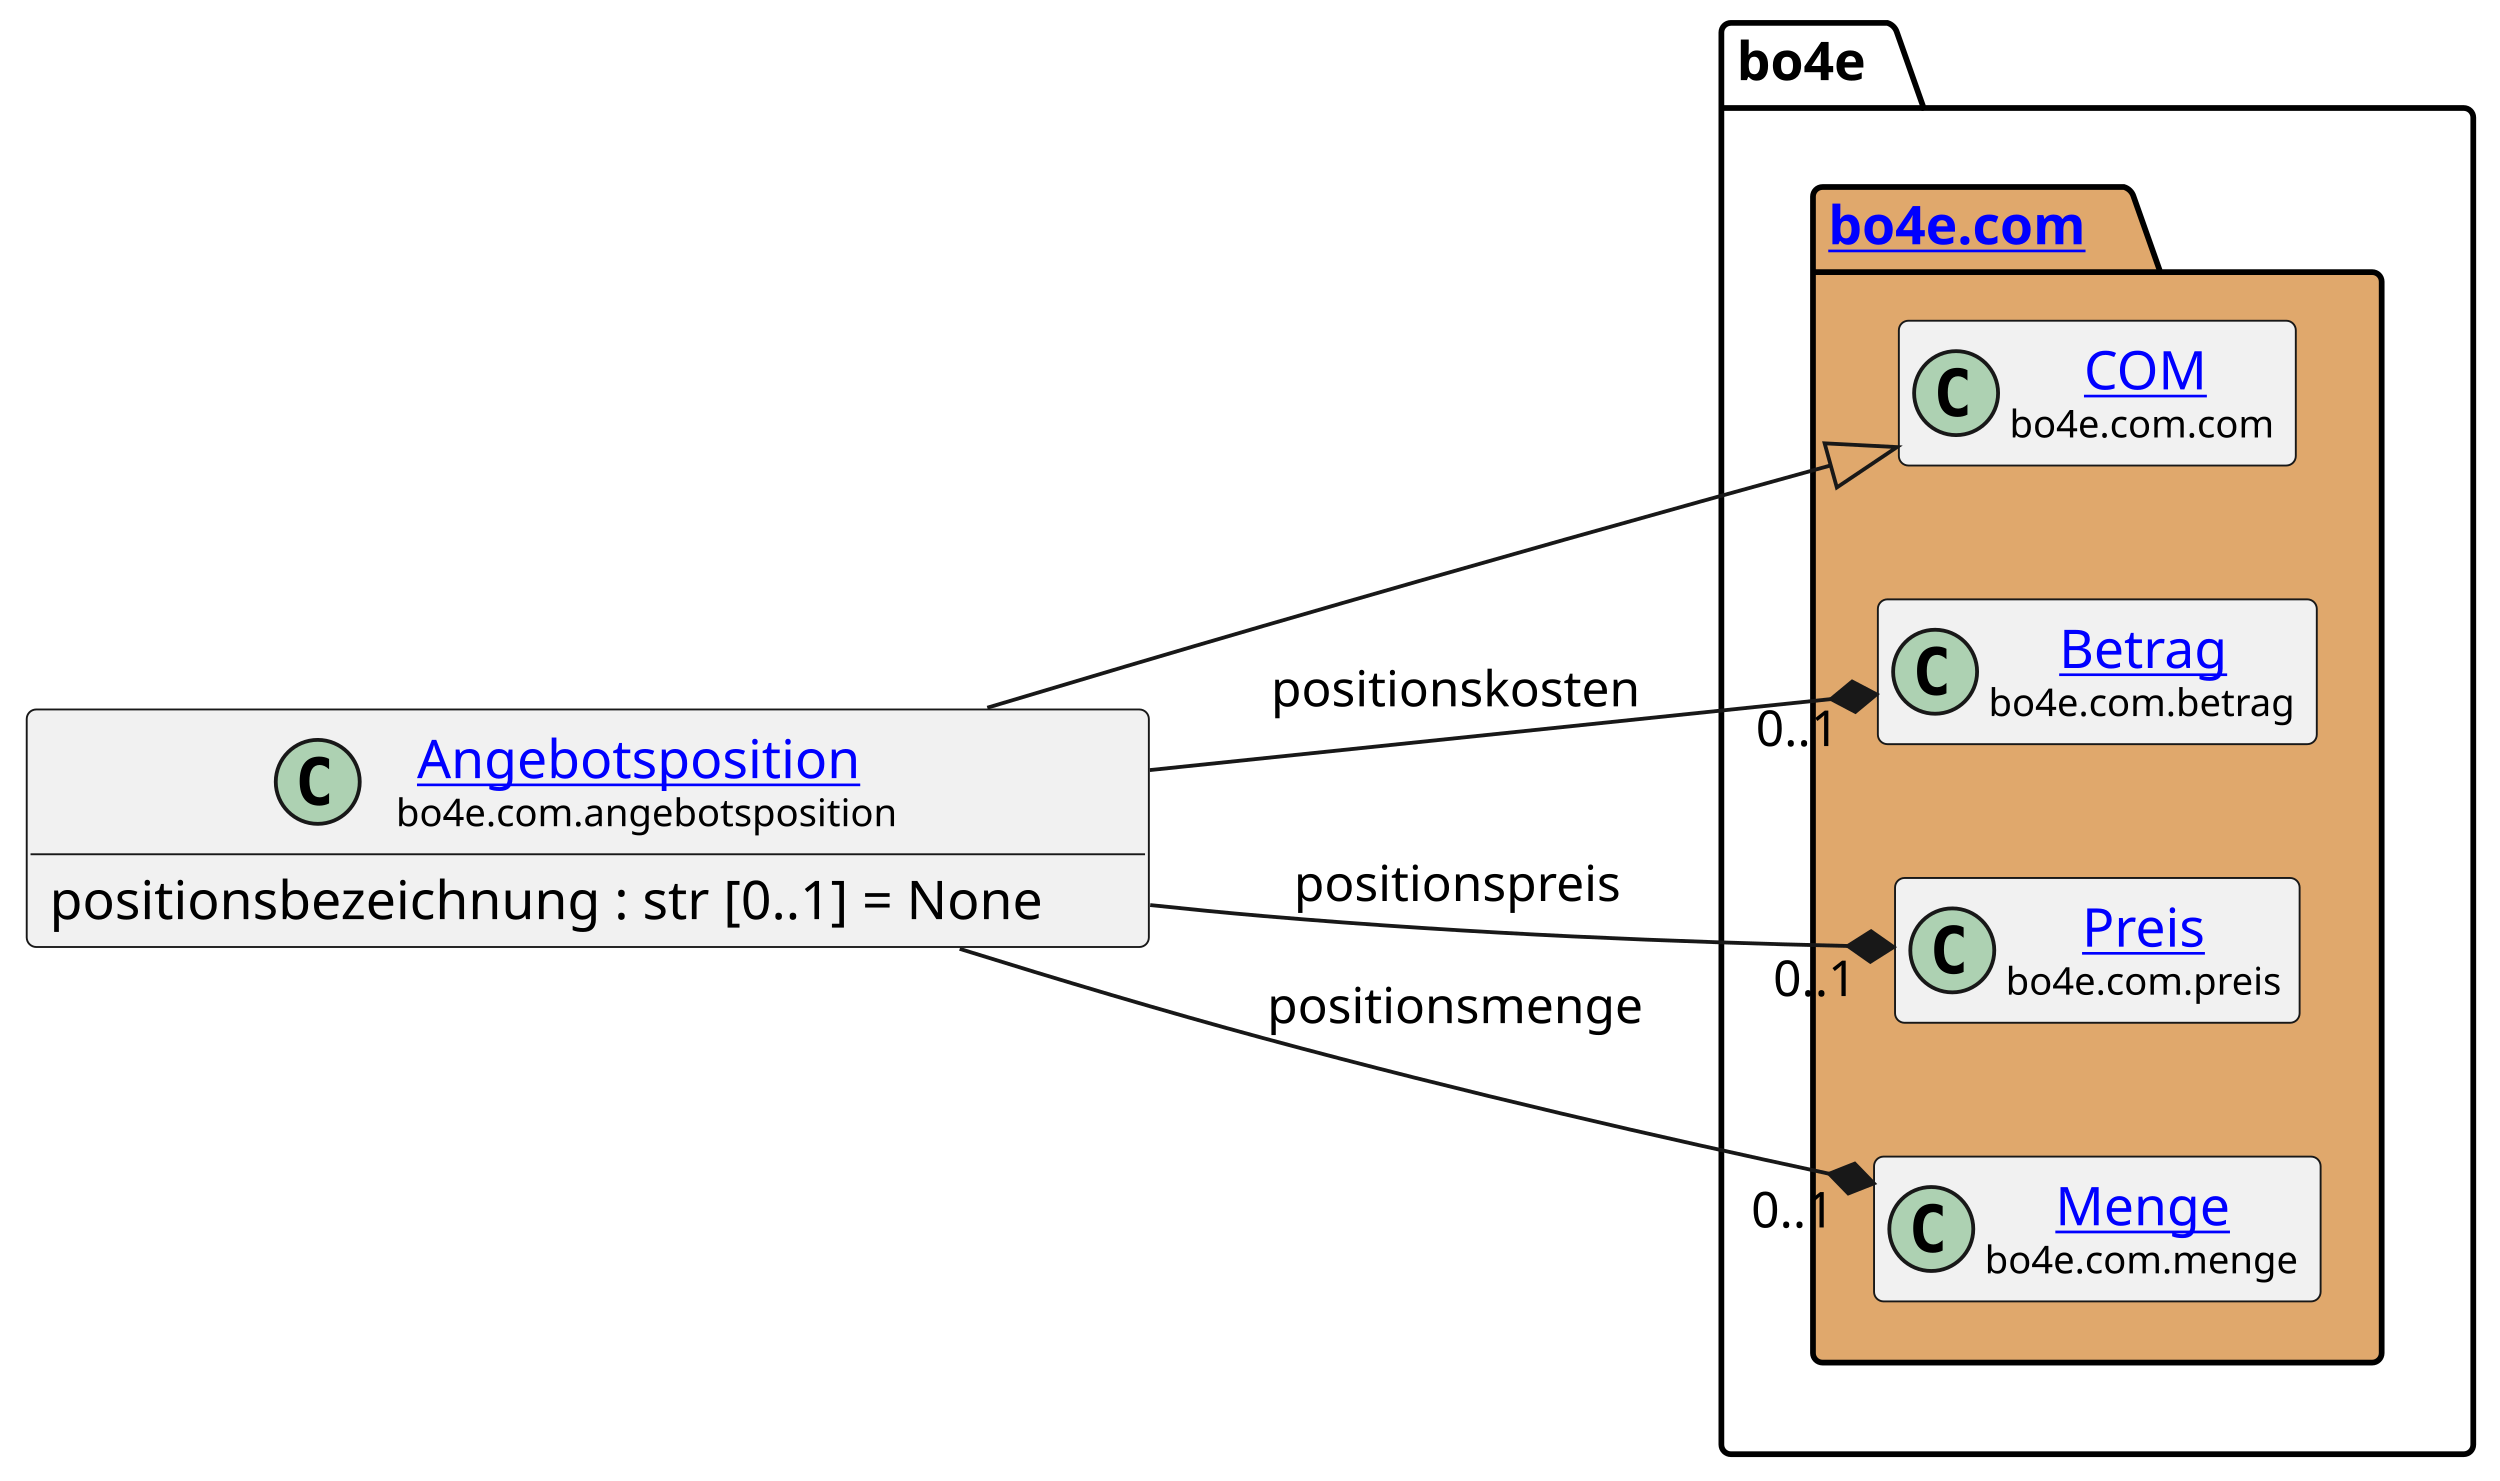
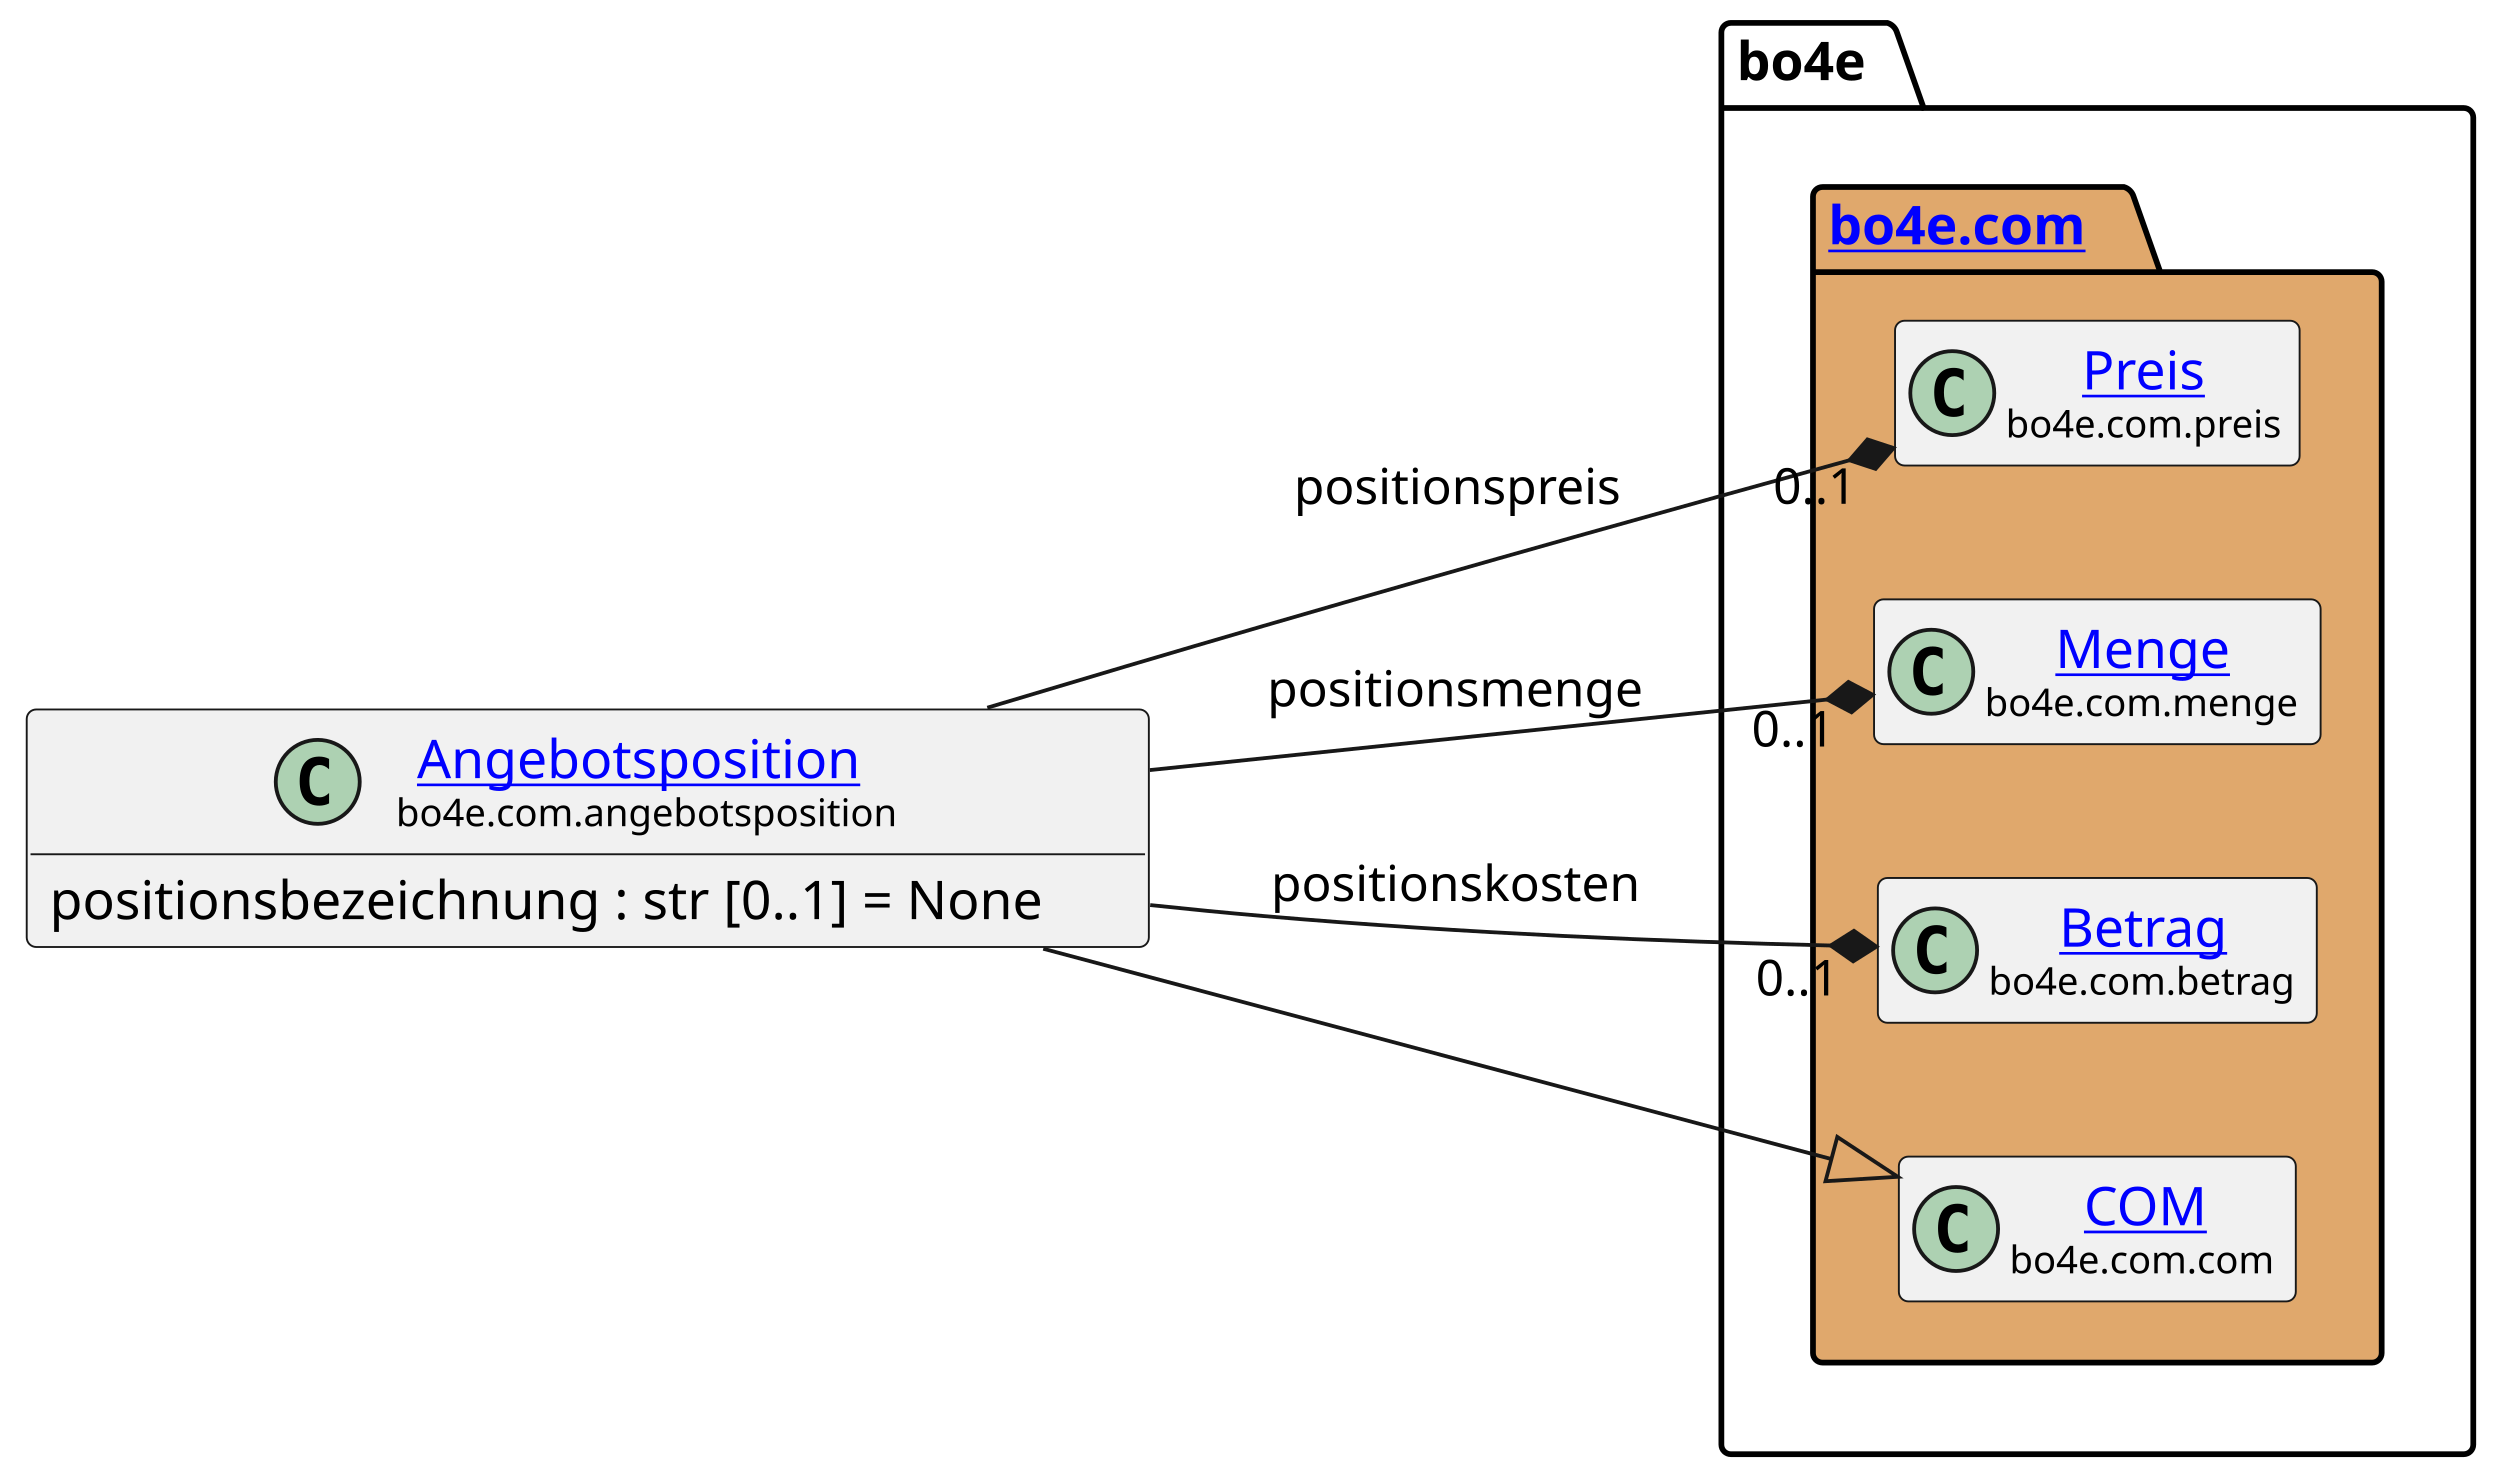
<svg xmlns="http://www.w3.org/2000/svg" xmlns:xlink="http://www.w3.org/1999/xlink" contentStyleType="text/css" height="388px" preserveAspectRatio="none" style="width:655px;height:388px;background:#FFFFFF;" version="1.1" viewBox="0 0 655 388" width="655px" zoomAndPan="magnify">
  <defs />
  <g>
    <g id="cluster_bo4e">
      <path d="M453.5,6 L494.5,6 A3.75,3.75 0 0 1 497,8.5 L504,28.297 L645.5,28.297 A2.5,2.5 0 0 1 648,30.797 L648,378.5 A2.5,2.5 0 0 1 645.5,381 L453.5,381 A2.5,2.5 0 0 1 451,378.5 L451,8.5 A2.5,2.5 0 0 1 453.5,6 " fill="none" style="stroke:#000000;stroke-width:1.5;" />
      <line style="stroke:#000000;stroke-width:1.5;" x1="451" x2="504" y1="28.297" y2="28.297" />
      <text fill="#000000" font-family="sans-serif" font-size="14" font-weight="bold" lengthAdjust="spacing" textLength="40" x="455" y="20.995">bo4e</text>
    </g>
    <g id="cluster_com">
      <path d="M477.5,49 L556.5,49 A3.75,3.75 0 0 1 559,51.5 L566,71.297 L621.5,71.297 A2.5,2.5 0 0 1 624,73.797 L624,354.5 A2.5,2.5 0 0 1 621.5,357 L477.5,357 A2.5,2.5 0 0 1 475,354.5 L475,51.5 A2.5,2.5 0 0 1 477.5,49 " fill="#E0A86C" style="stroke:#000000;stroke-width:1.5;" />
      <line style="stroke:#000000;stroke-width:1.5;" x1="475" x2="566" y1="71.297" y2="71.297" />
      <a href="https://bo4e.github.io/BO4E-python/latest/api/bo4e.com.html" target="_top" title="https://bo4e.github.io/BO4E-python/latest/api/bo4e.com.html" xlink:actuate="onRequest" xlink:href="https://bo4e.github.io/BO4E-python/latest/api/bo4e.com.html" xlink:show="new" xlink:title="https://bo4e.github.io/BO4E-python/latest/api/bo4e.com.html" xlink:type="simple">
        <text fill="#0000FF" font-family="sans-serif" font-size="14" font-weight="bold" lengthAdjust="spacing" text-decoration="underline" textLength="78" x="479" y="63.995">bo4e.com</text>
      </a>
    </g>
-     <g id="elem_COM">
-       <rect codeLine="8" fill="#F1F1F1" height="37.938" id="COM" rx="2.5" ry="2.5" style="stroke:#181818;stroke-width:0.5;" width="104" x="497.5" y="84.03" />
-       <ellipse cx="512.5" cy="102.999" fill="#ADD1B2" rx="11" ry="11" style="stroke:#181818;stroke-width:1.0;" />
-       <path d="M515.469,108.639 Q514.891,108.936 514.25,109.077 Q513.609,109.233 512.906,109.233 Q510.406,109.233 509.078,107.593 Q507.766,105.936 507.766,102.811 Q507.766,99.686 509.078,98.03 Q510.406,96.374 512.906,96.374 Q513.609,96.374 514.25,96.53 Q514.906,96.686 515.469,96.983 L515.469,99.702 Q514.844,99.124 514.25,98.858 Q513.656,98.577 513.031,98.577 Q511.688,98.577 511,99.655 Q510.312,100.718 510.312,102.811 Q510.312,104.905 511,105.983 Q511.688,107.046 513.031,107.046 Q513.656,107.046 514.25,106.78 Q514.844,106.499 515.469,105.921 L515.469,108.639 Z " fill="#000000" />
-       <a href="https://bo4e.github.io/BO4E-python/latest/api/bo4e.com.html#bo4e.com.com.COM" target="_top" title="https://bo4e.github.io/BO4E-python/latest/api/bo4e.com.html#bo4e.com.com.COM" xlink:actuate="onRequest" xlink:href="https://bo4e.github.io/BO4E-python/latest/api/bo4e.com.html#bo4e.com.com.COM" xlink:show="new" xlink:title="https://bo4e.github.io/BO4E-python/latest/api/bo4e.com.html#bo4e.com.com.COM" xlink:type="simple">
-         <text fill="#0000FF" font-family="sans-serif" font-size="14" lengthAdjust="spacing" text-decoration="underline" textLength="33" x="546" y="102.025">COM</text>
+     <g id="elem_Preis">
+       <rect codeLine="8" fill="#F1F1F1" height="37.938" id="Preis" rx="2.5" ry="2.5" style="stroke:#181818;stroke-width:0.5;" width="106" x="496.5" y="84.03" />
+       <ellipse cx="511.5" cy="102.999" fill="#ADD1B2" rx="11" ry="11" style="stroke:#181818;stroke-width:1.0;" />
+       <path d="M514.469,108.639 Q513.891,108.936 513.25,109.077 Q512.609,109.233 511.906,109.233 Q509.406,109.233 508.078,107.593 Q506.766,105.936 506.766,102.811 Q506.766,99.686 508.078,98.03 Q509.406,96.374 511.906,96.374 Q512.609,96.374 513.25,96.53 Q513.906,96.686 514.469,96.983 L514.469,99.702 Q513.844,99.124 513.25,98.858 Q512.656,98.577 512.031,98.577 Q510.688,98.577 510,99.655 Q509.312,100.718 509.312,102.811 Q509.312,104.905 510,105.983 Q510.688,107.046 512.031,107.046 Q512.656,107.046 513.25,106.78 Q513.844,106.499 514.469,105.921 L514.469,108.639 Z " fill="#000000" />
+       <a href="https://bo4e.github.io/BO4E-python/latest/api/bo4e.com.html#bo4e.com.preis.Preis" target="_top" title="https://bo4e.github.io/BO4E-python/latest/api/bo4e.com.html#bo4e.com.preis.Preis" xlink:actuate="onRequest" xlink:href="https://bo4e.github.io/BO4E-python/latest/api/bo4e.com.html#bo4e.com.preis.Preis" xlink:show="new" xlink:title="https://bo4e.github.io/BO4E-python/latest/api/bo4e.com.html#bo4e.com.preis.Preis" xlink:type="simple">
+         <text fill="#0000FF" font-family="sans-serif" font-size="14" lengthAdjust="spacing" text-decoration="underline" textLength="34" x="545.5" y="102.025">Preis</text>
      </a>
-       <text fill="#000000" font-family="sans-serif" font-size="10" lengthAdjust="spacing" textLength="72" x="526.5" y="114.609">bo4e.com.com</text>
+       <text fill="#000000" font-family="sans-serif" font-size="10" lengthAdjust="spacing" textLength="74" x="525.5" y="114.609">bo4e.com.preis</text>
+     </g>
+     <g id="elem_Menge">
+       <rect codeLine="9" fill="#F1F1F1" height="37.938" id="Menge" rx="2.5" ry="2.5" style="stroke:#181818;stroke-width:0.5;" width="117" x="491" y="157.03" />
+       <ellipse cx="506" cy="175.999" fill="#ADD1B2" rx="11" ry="11" style="stroke:#181818;stroke-width:1.0;" />
+       <path d="M508.969,181.639 Q508.391,181.936 507.75,182.077 Q507.109,182.233 506.406,182.233 Q503.906,182.233 502.578,180.593 Q501.266,178.936 501.266,175.811 Q501.266,172.686 502.578,171.03 Q503.906,169.374 506.406,169.374 Q507.109,169.374 507.75,169.53 Q508.406,169.686 508.969,169.983 L508.969,172.702 Q508.344,172.124 507.75,171.858 Q507.156,171.577 506.531,171.577 Q505.188,171.577 504.5,172.655 Q503.812,173.718 503.812,175.811 Q503.812,177.905 504.5,178.983 Q505.188,180.046 506.531,180.046 Q507.156,180.046 507.75,179.78 Q508.344,179.499 508.969,178.921 L508.969,181.639 Z " fill="#000000" />
+       <a href="https://bo4e.github.io/BO4E-python/latest/api/bo4e.com.html#bo4e.com.menge.Menge" target="_top" title="https://bo4e.github.io/BO4E-python/latest/api/bo4e.com.html#bo4e.com.menge.Menge" xlink:actuate="onRequest" xlink:href="https://bo4e.github.io/BO4E-python/latest/api/bo4e.com.html#bo4e.com.menge.Menge" xlink:show="new" xlink:title="https://bo4e.github.io/BO4E-python/latest/api/bo4e.com.html#bo4e.com.menge.Menge" xlink:type="simple">
+         <text fill="#0000FF" font-family="sans-serif" font-size="14" lengthAdjust="spacing" text-decoration="underline" textLength="48" x="538.5" y="175.025">Menge</text>
+       </a>
+       <text fill="#000000" font-family="sans-serif" font-size="10" lengthAdjust="spacing" textLength="85" x="520" y="187.609">bo4e.com.menge</text>
    </g>
    <g id="elem_Betrag">
-       <rect codeLine="9" fill="#F1F1F1" height="37.938" id="Betrag" rx="2.5" ry="2.5" style="stroke:#181818;stroke-width:0.5;" width="115" x="492" y="157.03" />
-       <ellipse cx="507" cy="175.999" fill="#ADD1B2" rx="11" ry="11" style="stroke:#181818;stroke-width:1.0;" />
-       <path d="M509.969,181.639 Q509.391,181.936 508.75,182.077 Q508.109,182.233 507.406,182.233 Q504.906,182.233 503.578,180.593 Q502.266,178.936 502.266,175.811 Q502.266,172.686 503.578,171.03 Q504.906,169.374 507.406,169.374 Q508.109,169.374 508.75,169.53 Q509.406,169.686 509.969,169.983 L509.969,172.702 Q509.344,172.124 508.75,171.858 Q508.156,171.577 507.531,171.577 Q506.188,171.577 505.5,172.655 Q504.812,173.718 504.812,175.811 Q504.812,177.905 505.5,178.983 Q506.188,180.046 507.531,180.046 Q508.156,180.046 508.75,179.78 Q509.344,179.499 509.969,178.921 L509.969,181.639 Z " fill="#000000" />
+       <rect codeLine="10" fill="#F1F1F1" height="37.938" id="Betrag" rx="2.5" ry="2.5" style="stroke:#181818;stroke-width:0.5;" width="115" x="492" y="230.03" />
+       <ellipse cx="507" cy="248.999" fill="#ADD1B2" rx="11" ry="11" style="stroke:#181818;stroke-width:1.0;" />
+       <path d="M509.969,254.639 Q509.391,254.936 508.75,255.077 Q508.109,255.233 507.406,255.233 Q504.906,255.233 503.578,253.593 Q502.266,251.936 502.266,248.811 Q502.266,245.686 503.578,244.03 Q504.906,242.374 507.406,242.374 Q508.109,242.374 508.75,242.53 Q509.406,242.686 509.969,242.983 L509.969,245.702 Q509.344,245.124 508.75,244.858 Q508.156,244.577 507.531,244.577 Q506.188,244.577 505.5,245.655 Q504.812,246.718 504.812,248.811 Q504.812,250.905 505.5,251.983 Q506.188,253.046 507.531,253.046 Q508.156,253.046 508.75,252.78 Q509.344,252.499 509.969,251.921 L509.969,254.639 Z " fill="#000000" />
      <a href="https://bo4e.github.io/BO4E-python/latest/api/bo4e.com.html#bo4e.com.betrag.Betrag" target="_top" title="https://bo4e.github.io/BO4E-python/latest/api/bo4e.com.html#bo4e.com.betrag.Betrag" xlink:actuate="onRequest" xlink:href="https://bo4e.github.io/BO4E-python/latest/api/bo4e.com.html#bo4e.com.betrag.Betrag" xlink:show="new" xlink:title="https://bo4e.github.io/BO4E-python/latest/api/bo4e.com.html#bo4e.com.betrag.Betrag" xlink:type="simple">
-         <text fill="#0000FF" font-family="sans-serif" font-size="14" lengthAdjust="spacing" text-decoration="underline" textLength="46" x="539.5" y="175.025">Betrag</text>
+         <text fill="#0000FF" font-family="sans-serif" font-size="14" lengthAdjust="spacing" text-decoration="underline" textLength="46" x="539.5" y="248.025">Betrag</text>
      </a>
-       <text fill="#000000" font-family="sans-serif" font-size="10" lengthAdjust="spacing" textLength="83" x="521" y="187.609">bo4e.com.betrag</text>
+       <text fill="#000000" font-family="sans-serif" font-size="10" lengthAdjust="spacing" textLength="83" x="521" y="260.609">bo4e.com.betrag</text>
    </g>
-     <g id="elem_Preis">
-       <rect codeLine="10" fill="#F1F1F1" height="37.938" id="Preis" rx="2.5" ry="2.5" style="stroke:#181818;stroke-width:0.5;" width="106" x="496.5" y="230.03" />
-       <ellipse cx="511.5" cy="248.999" fill="#ADD1B2" rx="11" ry="11" style="stroke:#181818;stroke-width:1.0;" />
-       <path d="M514.469,254.639 Q513.891,254.936 513.25,255.077 Q512.609,255.233 511.906,255.233 Q509.406,255.233 508.078,253.593 Q506.766,251.936 506.766,248.811 Q506.766,245.686 508.078,244.03 Q509.406,242.374 511.906,242.374 Q512.609,242.374 513.25,242.53 Q513.906,242.686 514.469,242.983 L514.469,245.702 Q513.844,245.124 513.25,244.858 Q512.656,244.577 512.031,244.577 Q510.688,244.577 510,245.655 Q509.312,246.718 509.312,248.811 Q509.312,250.905 510,251.983 Q510.688,253.046 512.031,253.046 Q512.656,253.046 513.25,252.78 Q513.844,252.499 514.469,251.921 L514.469,254.639 Z " fill="#000000" />
-       <a href="https://bo4e.github.io/BO4E-python/latest/api/bo4e.com.html#bo4e.com.preis.Preis" target="_top" title="https://bo4e.github.io/BO4E-python/latest/api/bo4e.com.html#bo4e.com.preis.Preis" xlink:actuate="onRequest" xlink:href="https://bo4e.github.io/BO4E-python/latest/api/bo4e.com.html#bo4e.com.preis.Preis" xlink:show="new" xlink:title="https://bo4e.github.io/BO4E-python/latest/api/bo4e.com.html#bo4e.com.preis.Preis" xlink:type="simple">
-         <text fill="#0000FF" font-family="sans-serif" font-size="14" lengthAdjust="spacing" text-decoration="underline" textLength="34" x="545.5" y="248.025">Preis</text>
+     <g id="elem_COM">
+       <rect codeLine="11" fill="#F1F1F1" height="37.938" id="COM" rx="2.5" ry="2.5" style="stroke:#181818;stroke-width:0.5;" width="104" x="497.5" y="303.03" />
+       <ellipse cx="512.5" cy="321.999" fill="#ADD1B2" rx="11" ry="11" style="stroke:#181818;stroke-width:1.0;" />
+       <path d="M515.469,327.639 Q514.891,327.936 514.25,328.077 Q513.609,328.233 512.906,328.233 Q510.406,328.233 509.078,326.592 Q507.766,324.936 507.766,321.811 Q507.766,318.686 509.078,317.03 Q510.406,315.374 512.906,315.374 Q513.609,315.374 514.25,315.53 Q514.906,315.686 515.469,315.983 L515.469,318.702 Q514.844,318.124 514.25,317.858 Q513.656,317.577 513.031,317.577 Q511.688,317.577 511,318.655 Q510.312,319.717 510.312,321.811 Q510.312,323.905 511,324.983 Q511.688,326.046 513.031,326.046 Q513.656,326.046 514.25,325.78 Q514.844,325.499 515.469,324.921 L515.469,327.639 Z " fill="#000000" />
+       <a href="https://bo4e.github.io/BO4E-python/latest/api/bo4e.com.html#bo4e.com.com.COM" target="_top" title="https://bo4e.github.io/BO4E-python/latest/api/bo4e.com.html#bo4e.com.com.COM" xlink:actuate="onRequest" xlink:href="https://bo4e.github.io/BO4E-python/latest/api/bo4e.com.html#bo4e.com.com.COM" xlink:show="new" xlink:title="https://bo4e.github.io/BO4E-python/latest/api/bo4e.com.html#bo4e.com.com.COM" xlink:type="simple">
+         <text fill="#0000FF" font-family="sans-serif" font-size="14" lengthAdjust="spacing" text-decoration="underline" textLength="33" x="546" y="321.025">COM</text>
      </a>
-       <text fill="#000000" font-family="sans-serif" font-size="10" lengthAdjust="spacing" textLength="74" x="525.5" y="260.609">bo4e.com.preis</text>
-     </g>
-     <g id="elem_Menge">
-       <rect codeLine="11" fill="#F1F1F1" height="37.938" id="Menge" rx="2.5" ry="2.5" style="stroke:#181818;stroke-width:0.5;" width="117" x="491" y="303.03" />
-       <ellipse cx="506" cy="321.999" fill="#ADD1B2" rx="11" ry="11" style="stroke:#181818;stroke-width:1.0;" />
-       <path d="M508.969,327.639 Q508.391,327.936 507.75,328.077 Q507.109,328.233 506.406,328.233 Q503.906,328.233 502.578,326.592 Q501.266,324.936 501.266,321.811 Q501.266,318.686 502.578,317.03 Q503.906,315.374 506.406,315.374 Q507.109,315.374 507.75,315.53 Q508.406,315.686 508.969,315.983 L508.969,318.702 Q508.344,318.124 507.75,317.858 Q507.156,317.577 506.531,317.577 Q505.188,317.577 504.5,318.655 Q503.812,319.717 503.812,321.811 Q503.812,323.905 504.5,324.983 Q505.188,326.046 506.531,326.046 Q507.156,326.046 507.75,325.78 Q508.344,325.499 508.969,324.921 L508.969,327.639 Z " fill="#000000" />
-       <a href="https://bo4e.github.io/BO4E-python/latest/api/bo4e.com.html#bo4e.com.menge.Menge" target="_top" title="https://bo4e.github.io/BO4E-python/latest/api/bo4e.com.html#bo4e.com.menge.Menge" xlink:actuate="onRequest" xlink:href="https://bo4e.github.io/BO4E-python/latest/api/bo4e.com.html#bo4e.com.menge.Menge" xlink:show="new" xlink:title="https://bo4e.github.io/BO4E-python/latest/api/bo4e.com.html#bo4e.com.menge.Menge" xlink:type="simple">
-         <text fill="#0000FF" font-family="sans-serif" font-size="14" lengthAdjust="spacing" text-decoration="underline" textLength="48" x="538.5" y="321.025">Menge</text>
-       </a>
-       <text fill="#000000" font-family="sans-serif" font-size="10" lengthAdjust="spacing" textLength="85" x="520" y="333.609">bo4e.com.menge</text>
+       <text fill="#000000" font-family="sans-serif" font-size="10" lengthAdjust="spacing" textLength="72" x="526.5" y="333.609">bo4e.com.com</text>
    </g>
    <g id="elem_Angebotsposition">
      <rect codeLine="3" fill="#F1F1F1" height="62.234" id="Angebotsposition" rx="2.5" ry="2.5" style="stroke:#181818;stroke-width:0.5;" width="294" x="7" y="185.88" />
      <ellipse cx="83.25" cy="204.849" fill="#ADD1B2" rx="11" ry="11" style="stroke:#181818;stroke-width:1.0;" />
      <path d="M86.219,210.489 Q85.641,210.786 85,210.927 Q84.359,211.083 83.656,211.083 Q81.156,211.083 79.828,209.442 Q78.516,207.786 78.516,204.661 Q78.516,201.536 79.828,199.88 Q81.156,198.224 83.656,198.224 Q84.359,198.224 85,198.38 Q85.656,198.536 86.219,198.833 L86.219,201.552 Q85.594,200.974 85,200.708 Q84.406,200.427 83.781,200.427 Q82.438,200.427 81.75,201.505 Q81.062,202.567 81.062,204.661 Q81.062,206.755 81.75,207.833 Q82.438,208.896 83.781,208.896 Q84.406,208.896 85,208.63 Q85.594,208.349 86.219,207.771 L86.219,210.489 Z " fill="#000000" />
      <a href="https://bo4e.github.io/BO4E-python/latest/api/bo4e.com.html#bo4e.com.angebotsposition.Angebotsposition" target="_top" title="https://bo4e.github.io/BO4E-python/latest/api/bo4e.com.html#bo4e.com.angebotsposition.Angebotsposition" xlink:actuate="onRequest" xlink:href="https://bo4e.github.io/BO4E-python/latest/api/bo4e.com.html#bo4e.com.angebotsposition.Angebotsposition" xlink:show="new" xlink:title="https://bo4e.github.io/BO4E-python/latest/api/bo4e.com.html#bo4e.com.angebotsposition.Angebotsposition" xlink:type="simple">
        <text fill="#0000FF" font-family="sans-serif" font-size="14" lengthAdjust="spacing" text-decoration="underline" textLength="122" x="109.25" y="203.875">Angebotsposition</text>
      </a>
      <text fill="#000000" font-family="sans-serif" font-size="10" lengthAdjust="spacing" textLength="133" x="103.75" y="216.459">bo4e.com.angebotsposition</text>
      <line style="stroke:#181818;stroke-width:0.5;" x1="8" x2="300" y1="223.817" y2="223.817" />
      <text fill="#000000" font-family="sans-serif" font-size="14" lengthAdjust="spacing" textLength="282" x="13" y="240.813">positionsbezeichnung : str [0..1] = None</text>
    </g>
    <g id="link_Angebotsposition_COM">
-       <path codeLine="14" d="M258.67,185.42 C282.41,178.29 307.56,170.82 331,164 C387.67,147.52 435.53,134.124 479.65,121.934 " fill="none" id="Angebotsposition-to-COM" style="stroke:#181818;stroke-width:1.0;" />
-       <polygon fill="none" points="497,117.14,478.052,116.15,481.248,127.717,497,117.14" style="stroke:#181818;stroke-width:1.0;" />
+       <path codeLine="14" d="M273.33,248.57 C348.02,268.51 423.348,288.61 479.828,303.68 " fill="none" id="Angebotsposition-to-COM" style="stroke:#181818;stroke-width:1.0;" />
+       <polygon fill="none" points="497.22,308.32,481.375,297.882,478.282,309.477,497.22,308.32" style="stroke:#181818;stroke-width:1.0;" />
    </g>
    <g id="link_Angebotsposition_Preis">
-       <path codeLine="15" d="M301.35,237.13 C311.37,238.2 321.33,239.17 331,240 C387.29,244.83 440.013,246.807 484.123,247.847 " fill="none" id="Angebotsposition-to-Preis" style="stroke:#181818;stroke-width:1.0;" />
-       <polygon fill="#181818" points="496.12,248.13,490.216,243.99,484.123,247.847,490.027,251.988,496.12,248.13" style="stroke:#181818;stroke-width:1.0;" />
-       <text fill="#000000" font-family="sans-serif" font-size="13" lengthAdjust="spacing" textLength="88" x="339" y="236.067">positionspreis</text>
-       <text fill="#000000" font-family="sans-serif" font-size="13" lengthAdjust="spacing" textLength="24" x="464.56" y="260.971">0..1</text>
+       <path codeLine="15" d="M258.67,185.42 C282.41,178.29 307.56,170.82 331,164 C387.3,147.63 440.454,132.777 484.554,120.587 " fill="none" id="Angebotsposition-to-Preis" style="stroke:#181818;stroke-width:1.0;" />
+       <polygon fill="#181818" points="496.12,117.39,489.271,115.133,484.554,120.587,491.403,122.844,496.12,117.39" style="stroke:#181818;stroke-width:1.0;" />
+       <text fill="#000000" font-family="sans-serif" font-size="13" lengthAdjust="spacing" textLength="88" x="339" y="132.067">positionspreis</text>
+       <text fill="#000000" font-family="sans-serif" font-size="13" lengthAdjust="spacing" textLength="24" x="464.56" y="131.996">0..1</text>
    </g>
    <g id="link_Angebotsposition_Menge">
-       <path codeLine="16" d="M251.44,248.6 C277.17,256.63 305.04,264.97 331,272 C384.85,286.58 435.208,298.059 479.228,307.519 " fill="none" id="Angebotsposition-to-Menge" style="stroke:#181818;stroke-width:1.0;" />
-       <polygon fill="#181818" points="490.96,310.04,485.934,304.869,479.228,307.519,484.253,312.69,490.96,310.04" style="stroke:#181818;stroke-width:1.0;" />
-       <text fill="#000000" font-family="sans-serif" font-size="13" lengthAdjust="spacing" textLength="102" x="332" y="268.067">positionsmenge</text>
-       <text fill="#000000" font-family="sans-serif" font-size="13" lengthAdjust="spacing" textLength="24" x="458.804" y="321.599">0..1</text>
+       <path codeLine="16" d="M301.25,201.76 C367.05,194.91 429.005,188.453 478.725,183.274 " fill="none" id="Angebotsposition-to-Menge" style="stroke:#181818;stroke-width:1.0;" />
+       <polygon fill="#181818" points="490.66,182.03,484.278,178.673,478.725,183.274,485.107,186.63,490.66,182.03" style="stroke:#181818;stroke-width:1.0;" />
+       <text fill="#000000" font-family="sans-serif" font-size="13" lengthAdjust="spacing" textLength="102" x="332" y="185.067">positionsmenge</text>
+       <text fill="#000000" font-family="sans-serif" font-size="13" lengthAdjust="spacing" textLength="24" x="458.912" y="195.584">0..1</text>
    </g>
    <g id="link_Angebotsposition_Betrag">
-       <path codeLine="17" d="M301.25,201.76 C367.49,194.86 429.985,188.343 479.715,183.163 " fill="none" id="Angebotsposition-to-Betrag" style="stroke:#181818;stroke-width:1.0;" />
-       <polygon fill="#181818" points="491.65,181.92,485.268,178.563,479.715,183.163,486.097,186.52,491.65,181.92" style="stroke:#181818;stroke-width:1.0;" />
-       <text fill="#000000" font-family="sans-serif" font-size="13" lengthAdjust="spacing" textLength="100" x="333" y="185.067">positionskosten</text>
-       <text fill="#000000" font-family="sans-serif" font-size="13" lengthAdjust="spacing" textLength="24" x="460.01" y="195.462">0..1</text>
+       <path codeLine="17" d="M301.35,237.13 C311.37,238.2 321.33,239.17 331,240 C385.41,244.67 435.694,246.645 479.634,247.725 " fill="none" id="Angebotsposition-to-Betrag" style="stroke:#181818;stroke-width:1.0;" />
+       <polygon fill="#181818" points="491.63,248.02,485.73,243.874,479.634,247.725,485.534,251.871,491.63,248.02" style="stroke:#181818;stroke-width:1.0;" />
+       <text fill="#000000" font-family="sans-serif" font-size="13" lengthAdjust="spacing" textLength="100" x="333" y="236.067">positionskosten</text>
+       <text fill="#000000" font-family="sans-serif" font-size="13" lengthAdjust="spacing" textLength="24" x="459.988" y="260.807">0..1</text>
    </g>
  </g>
</svg>
